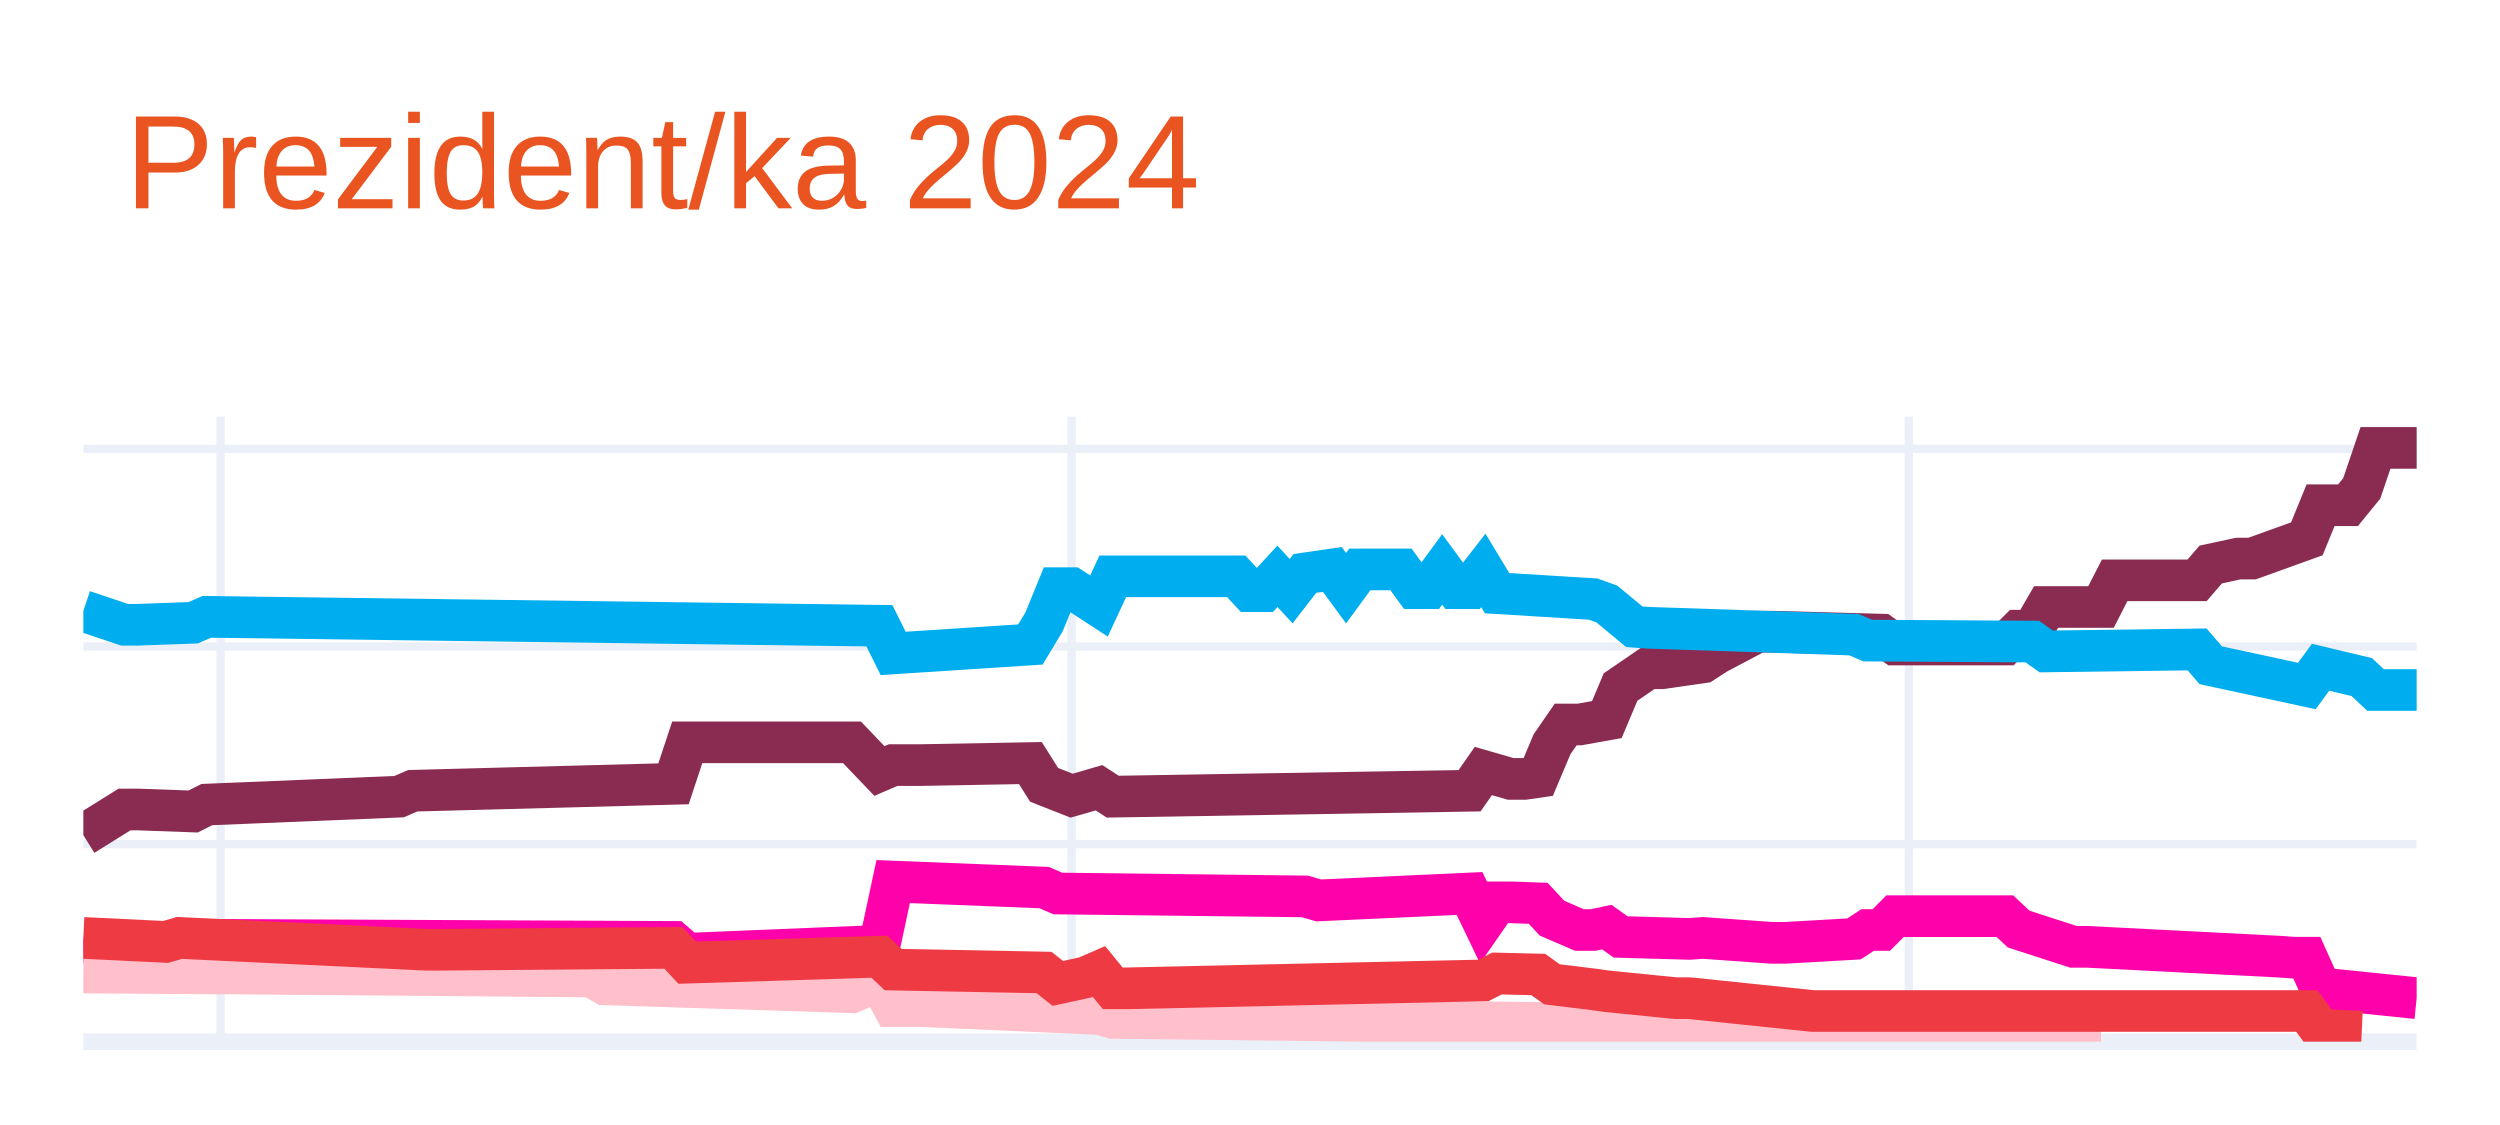
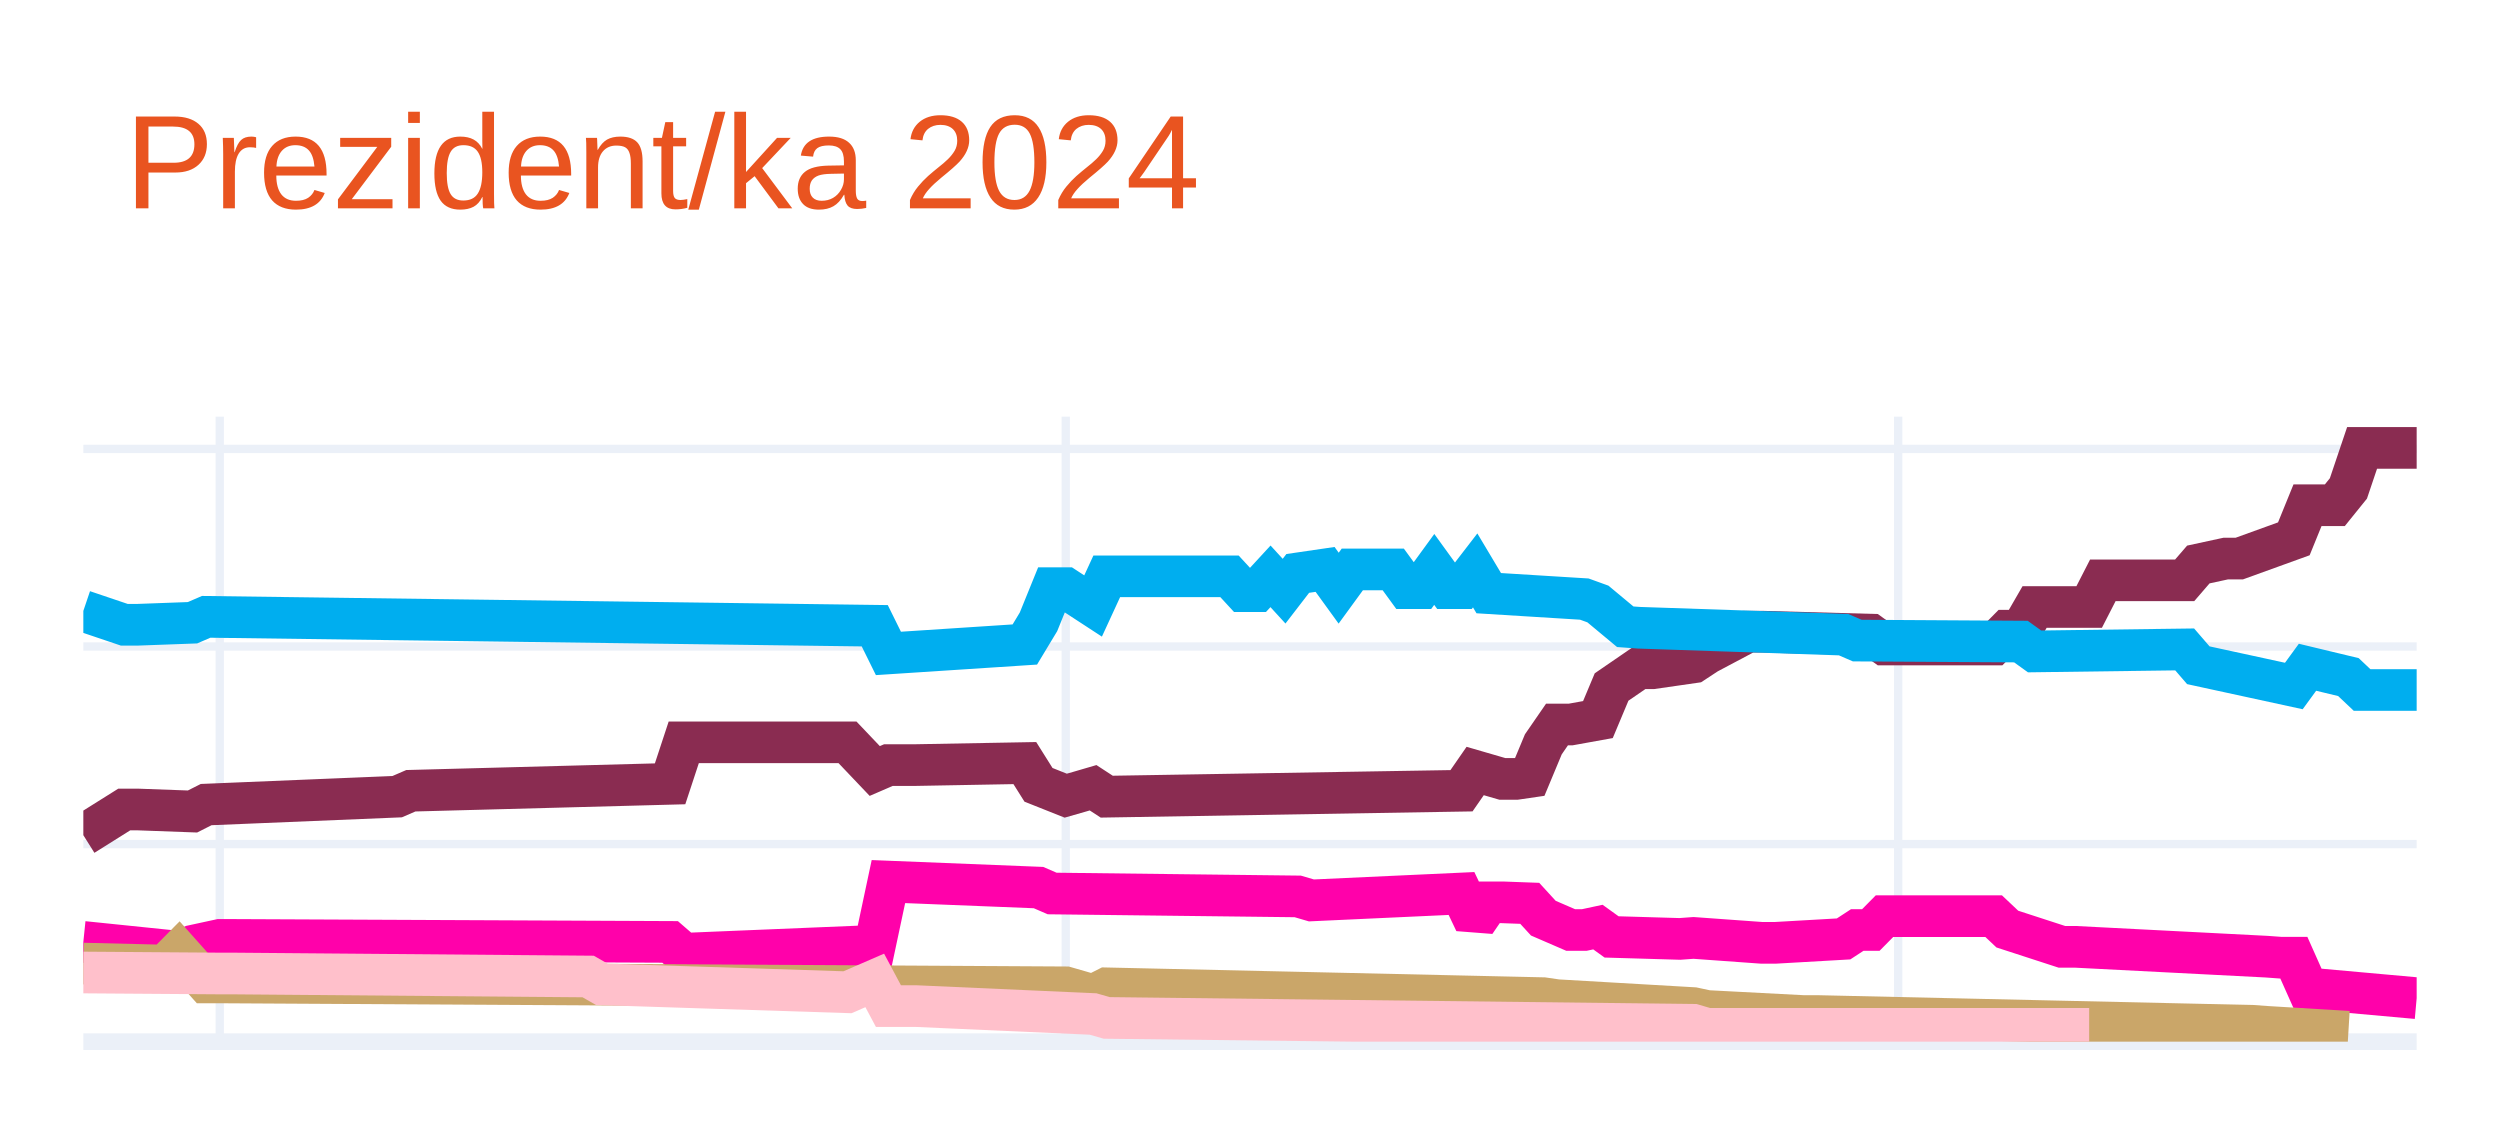
<svg xmlns="http://www.w3.org/2000/svg" class="main-svg" width="300" height="135" style="" viewBox="0 0 300 135">
  <rect x="0" y="0" width="300" height="135" style="fill: rgb(255, 255, 255); fill-opacity: 1;" />
-   <defs id="defs-fea7e6">
+   <defs id="defs-49e675">
    <g class="clips">
-       <clipPath id="clipfea7e6xyplot" class="plotclip">
+       <clipPath id="clip49e675xyplot" class="plotclip">
        <rect width="280" height="75" />
      </clipPath>
-       <clipPath class="axesclip" id="clipfea7e6x">
+       <clipPath class="axesclip" id="clip49e675x">
        <rect x="10" y="0" width="280" height="135" />
      </clipPath>
-       <clipPath class="axesclip" id="clipfea7e6y">
+       <clipPath class="axesclip" id="clip49e675y">
        <rect x="0" y="50" width="300" height="75" />
      </clipPath>
-       <clipPath class="axesclip" id="clipfea7e6xy">
+       <clipPath class="axesclip" id="clip49e675xy">
        <rect x="10" y="50" width="280" height="75" />
      </clipPath>
    </g>
    <g class="gradients" />
    <g class="patterns" />
  </defs>
  <g class="bglayer" />
  <g class="layer-below">
    <g class="imagelayer" />
    <g class="shapelayer" />
  </g>
  <g class="cartesianlayer">
    <g class="subplot xy">
      <g class="layer-subplot">
        <g class="shapelayer" />
        <g class="imagelayer" />
      </g>
      <g class="minor-gridlayer">
        <g class="x" />
        <g class="y" />
      </g>
      <g class="gridlayer">
        <g class="x">
-           <path class="xgrid crisp" transform="translate(26.47,0)" d="M0,50v75" style="stroke: rgb(235, 240, 248); stroke-opacity: 1; stroke-width: 1px;" />
-           <path class="xgrid crisp" transform="translate(128.59,0)" d="M0,50v75" style="stroke: rgb(235, 240, 248); stroke-opacity: 1; stroke-width: 1px;" />
-           <path class="xgrid crisp" transform="translate(229.06,0)" d="M0,50v75" style="stroke: rgb(235, 240, 248); stroke-opacity: 1; stroke-width: 1px;" />
+           <path class="xgrid crisp" transform="translate(26.37,0)" d="M0,50v75" style="stroke: rgb(235, 240, 248); stroke-opacity: 1; stroke-width: 1px;" />
+           <path class="xgrid crisp" transform="translate(127.89,0)" d="M0,50v75" style="stroke: rgb(235, 240, 248); stroke-opacity: 1; stroke-width: 1px;" />
+           <path class="xgrid crisp" transform="translate(227.78,0)" d="M0,50v75" style="stroke: rgb(235, 240, 248); stroke-opacity: 1; stroke-width: 1px;" />
        </g>
        <g class="y">
          <path class="ygrid crisp" transform="translate(0,101.29)" d="M10,0h280" style="stroke: rgb(235, 240, 248); stroke-opacity: 1; stroke-width: 1px;" />
          <path class="ygrid crisp" transform="translate(0,77.58)" d="M10,0h280" style="stroke: rgb(235, 240, 248); stroke-opacity: 1; stroke-width: 1px;" />
          <path class="ygrid crisp" transform="translate(0,53.87)" d="M10,0h280" style="stroke: rgb(235, 240, 248); stroke-opacity: 1; stroke-width: 1px;" />
        </g>
      </g>
      <g class="zerolinelayer">
        <path class="yzl zl crisp" transform="translate(0,125)" d="M10,0h280" style="stroke: rgb(235, 240, 248); stroke-opacity: 1; stroke-width: 2px;" />
      </g>
      <path class="xlines-below" />
      <path class="ylines-below" />
      <g class="overlines-below" />
      <g class="xaxislayer-below" />
      <g class="yaxislayer-below" />
      <g class="overaxes-below" />
-       <g class="plot" transform="translate(10,50)" clip-path="url(#clipfea7e6xyplot)">
+       <g class="plot" transform="translate(10,50)" clip-path="url(#clip49e675xyplot)">
        <g class="scatterlayer mlayer">
-           <g class="trace scatter trace05188b" style="stroke-miterlimit: 2; opacity: 1;">
+           <g class="trace scatter tracef94248" style="stroke-miterlimit: 2; opacity: 1;">
            <g class="fills" />
            <g class="errorbars" />
            <g class="lines">
-               <path class="js-line" d="M0,50.22L4.94,47.14L6.59,47.14L13.18,47.38L14.82,46.55L37.88,45.6L39.53,44.89L70.82,44.06L72.47,39.08L92.24,39.08L95.53,42.52L97.18,41.81L100.47,41.81L113.65,41.57L115.29,44.18L118.59,45.48L120.24,45.01L121.88,44.53L123.53,45.6L166.35,44.89L168,42.52L171.29,43.47L172.94,43.47L174.59,43.23L176.24,39.32L177.88,36.94L179.53,36.94L182.82,36.35L184.47,32.44L187.76,30.19L189.41,30.19L194.35,29.48L196,28.41L200.94,25.8L202.59,25.8L215.76,26.16L217.41,27.34L230.59,27.34L232.24,25.68L233.88,25.68L235.53,22.84L242.12,22.84L243.76,19.64L253.65,19.64L255.29,17.74L258.59,17.03L260.24,17.03L266.82,14.66L268.47,10.63L271.76,10.63L273.41,8.61L275.06,3.75L276.71,3.75L280,3.75" style="vector-effect: none; fill: none; stroke: rgb(138, 44, 81); stroke-opacity: 1; stroke-width: 5px; opacity: 1;" />
+               <path class="js-line" d="M0,50.22L4.91,47.14L6.55,47.14L13.1,47.38L14.74,46.55L37.66,45.6L39.3,44.89L70.41,44.06L72.05,39.08L91.7,39.08L94.97,42.52L96.61,41.81L99.88,41.81L112.98,41.57L114.62,44.18L117.89,45.48L119.53,45.01L121.17,44.53L122.81,45.6L165.38,44.89L167.02,42.52L170.29,43.47L171.93,43.47L173.57,43.23L175.2,39.32L176.84,36.94L178.48,36.94L181.75,36.35L183.39,32.44L186.67,30.19L188.3,30.19L193.22,29.48L194.85,28.41L199.77,25.8L201.4,25.8L214.5,26.16L216.14,27.34L229.24,27.34L230.88,25.68L232.51,25.68L234.15,22.84L240.7,22.84L242.34,19.64L252.16,19.64L253.8,17.74L257.08,17.03L258.71,17.03L265.26,14.66L266.9,10.63L270.18,10.63L271.81,8.61L273.45,3.75L275.09,3.75L280,3.75" style="vector-effect: none; fill: none; stroke: rgb(138, 44, 81); stroke-opacity: 1; stroke-width: 5px; opacity: 1;" />
            </g>
            <g class="points" />
            <g class="text" />
          </g>
-           <g class="trace scatter trace240264" style="stroke-miterlimit: 2; opacity: 1;">
+           <g class="trace scatter tracee7db14" style="stroke-miterlimit: 2; opacity: 1;">
            <g class="fills" />
            <g class="errorbars" />
            <g class="lines">
-               <path class="js-line" d="M0,23.31L4.94,24.97L6.59,24.97L13.18,24.73L14.82,24.02L95.53,25.09L97.18,28.41L113.65,27.34L115.29,24.62L116.94,20.58L118.59,20.58L121.88,22.72L123.53,19.16L138.35,19.16L140,20.94L141.65,20.94L143.29,19.16L144.94,20.94L146.59,18.81L149.88,18.33L151.53,20.58L153.18,18.33L154.82,18.33L158.12,18.33L159.76,20.58L161.41,20.58L163.06,18.33L164.71,20.58L166.35,20.58L168,18.45L169.65,21.18L181.18,21.89L182.82,22.48L186.12,25.21L187.76,25.33L212.47,26.16L214.12,26.87L233.88,26.99L235.53,28.17L253.65,27.93L255.29,29.83L266.82,32.32L268.47,30.07L273.41,31.25L275.06,32.8L280,32.8" style="vector-effect: none; fill: none; stroke: rgb(0, 174, 239); stroke-opacity: 1; stroke-width: 5px; opacity: 1;" />
+               <path class="js-line" d="M0,23.31L4.91,24.97L6.55,24.97L13.1,24.73L14.74,24.02L94.97,25.09L96.61,28.41L112.98,27.34L114.62,24.62L116.26,20.58L117.89,20.58L121.17,22.72L122.81,19.16L137.54,19.16L139.18,20.94L140.82,20.94L142.46,19.16L144.09,20.94L145.73,18.81L149.01,18.33L150.64,20.58L152.28,18.33L153.92,18.33L157.19,18.33L158.83,20.58L160.47,20.58L162.11,18.33L163.74,20.58L165.38,20.58L167.02,18.45L168.65,21.18L180.12,21.89L181.75,22.48L185.03,25.21L186.67,25.33L211.23,26.16L212.87,26.87L232.51,26.99L234.15,28.17L252.16,27.93L253.8,29.83L265.26,32.32L266.9,30.07L271.81,31.25L273.45,32.8L280,32.8" style="vector-effect: none; fill: none; stroke: rgb(0, 174, 239); stroke-opacity: 1; stroke-width: 5px; opacity: 1;" />
            </g>
            <g class="points" />
            <g class="text" />
          </g>
-           <g class="trace scatter trace65b34d" style="stroke-miterlimit: 2; opacity: 1;">
+           <g class="trace scatter tracedacf5a" style="stroke-miterlimit: 2; opacity: 1;">
            <g class="fills" />
            <g class="errorbars" />
            <g class="lines">
-               <path class="js-line" d="M0,63.03L11.53,64.21L13.18,63.5L16.47,62.79L18.12,62.79L70.82,63.03L72.47,64.45L95.53,63.5L97.18,55.79L115.29,56.51L116.94,57.22L146.59,57.57L148.24,58.05L166.35,57.22L168,60.66L169.65,58.28L171.29,58.28L174.59,58.4L176.24,60.18L179.53,61.6L181.18,61.6L182.82,61.25L184.47,62.43L192.71,62.67L194.35,62.55L202.59,63.14L204.24,63.14L212.47,62.67L214.12,61.6L215.76,61.6L217.41,59.94L230.59,59.94L232.24,61.49L238.82,63.62L240.47,63.62L263.53,64.8L265.18,64.92L266.82,64.92L268.47,68.6L280,69.78" style="vector-effect: none; fill: none; stroke: rgb(255, 1, 170); stroke-opacity: 1; stroke-width: 5px; opacity: 1;" />
+               <path class="js-line" d="M0,63.03L11.46,64.21L13.1,63.5L16.37,62.79L18.01,62.79L70.41,63.03L72.05,64.45L94.97,63.5L96.61,55.79L114.62,56.51L116.26,57.22L145.73,57.57L147.37,58.05L165.38,57.22L167.02,60.66L168.65,58.28L170.29,58.28L173.57,58.4L175.2,60.18L178.48,61.6L180.12,61.6L181.75,61.25L183.39,62.43L191.58,62.67L193.22,62.55L201.4,63.14L203.04,63.14L211.23,62.67L212.87,61.6L214.5,61.6L216.14,59.94L229.24,59.94L230.88,61.49L237.43,63.62L239.06,63.62L261.99,64.8L263.63,64.92L265.26,64.92L266.9,68.6L280,69.78" style="vector-effect: none; fill: none; stroke: rgb(255, 1, 170); stroke-opacity: 1; stroke-width: 5px; opacity: 1;" />
            </g>
            <g class="points" />
            <g class="text" />
          </g>
-           <g class="trace scatter trace4e6a92" style="stroke-miterlimit: 2; opacity: 1;">
+           <g class="trace scatter trace7052b1" style="stroke-miterlimit: 2; opacity: 1;">
            <g class="fills" />
            <g class="errorbars" />
            <g class="lines">
-               <path class="js-line" d="M0,66.7L16.47,66.82L18.12,66.82L60.94,67.18L62.59,68.12L92.24,69.07L95.53,67.65L97.18,70.73L100.47,70.73L121.88,71.68L123.53,72.15L194.35,72.98L196,73.46L242.12,73.46" style="vector-effect: none; fill: none; stroke: rgb(255, 192, 203); stroke-opacity: 1; stroke-width: 5px; opacity: 1;" />
+               <path class="js-line" d="M0,65.63L9.82,65.87L11.46,64.21L14.74,67.89L16.37,67.89L117.89,68.48L119.53,68.95L121.17,69.43L122.81,68.6L175.2,69.78L176.84,70.02L193.22,70.97L194.85,71.32L206.32,71.92L207.95,71.92L260.35,73.1L261.99,73.22L271.81,73.81" style="vector-effect: none; fill: none; stroke: rgb(202, 166, 105); stroke-opacity: 1; stroke-width: 5px; opacity: 1;" />
            </g>
            <g class="points" />
            <g class="text" />
          </g>
-           <g class="trace scatter trace592af5" style="stroke-miterlimit: 2; opacity: 1;">
+           <g class="trace scatter trace234b69" style="stroke-miterlimit: 2; opacity: 1;">
            <g class="fills" />
            <g class="errorbars" />
            <g class="lines">
-               <path class="js-line" d="M0,62.55L9.88,63.03L11.53,62.55L41.18,63.97L42.82,63.97L70.82,63.74L72.47,65.52L95.53,64.8L97.18,66.35L115.29,66.7L116.94,68.01L120.24,67.29L121.88,66.58L123.53,68.6L125.18,68.6L168,67.65L169.65,66.82L174.59,66.94L176.24,68.12L181.18,68.72L182.82,68.95L191.06,69.78L192.71,69.78L207.53,71.32L209.18,71.32L266.82,71.32L268.47,73.58L273.41,73.81" style="vector-effect: none; fill: none; stroke: rgb(238, 58, 67); stroke-opacity: 1; stroke-width: 5px; opacity: 1;" />
+               <path class="js-line" d="M0,66.7L16.37,66.82L18.01,66.82L60.58,67.18L62.22,68.12L91.7,69.07L94.97,67.65L96.61,70.73L99.88,70.73L121.17,71.68L122.81,72.15L193.22,72.98L194.85,73.46L240.7,73.46" style="vector-effect: none; fill: none; stroke: rgb(255, 192, 203); stroke-opacity: 1; stroke-width: 5px; opacity: 1;" />
            </g>
            <g class="points" />
            <g class="text" />
          </g>
        </g>
      </g>
      <g class="overplot" />
      <path class="xlines-above crisp" d="M0,0" style="fill: none;" />
      <path class="ylines-above crisp" d="M0,0" style="fill: none;" />
      <g class="overlines-above" />
      <g class="xaxislayer-above" />
      <g class="yaxislayer-above" />
      <g class="overaxes-above" />
    </g>
  </g>
  <g class="polarlayer" />
  <g class="smithlayer" />
  <g class="ternarylayer" />
  <g class="geolayer" />
  <g class="funnelarealayer" />
  <g class="pielayer" />
  <g class="iciclelayer" />
  <g class="treemaplayer" />
  <g class="sunburstlayer" />
  <g class="glimages" />
-   <defs id="topdefs-fea7e6">
+   <defs id="topdefs-49e675">
    <g class="clips" />
  </defs>
  <g class="layer-above">
    <g class="imagelayer" />
    <g class="shapelayer" />
  </g>
  <g class="infolayer">
    <g class="g-gtitle">
      <text class="gtitle" x="15" y="25" text-anchor="start" dy="0em" style="font-family: Ubuntu, verdana, arial, sans-serif; font-size: 16px; fill: rgb(233, 84, 32); opacity: 1; font-weight: normal; white-space: pre;">Prezident/ka 2024</text>
    </g>
    <g class="g-xtitle" />
    <g class="g-ytitle" />
  </g>
</svg>
